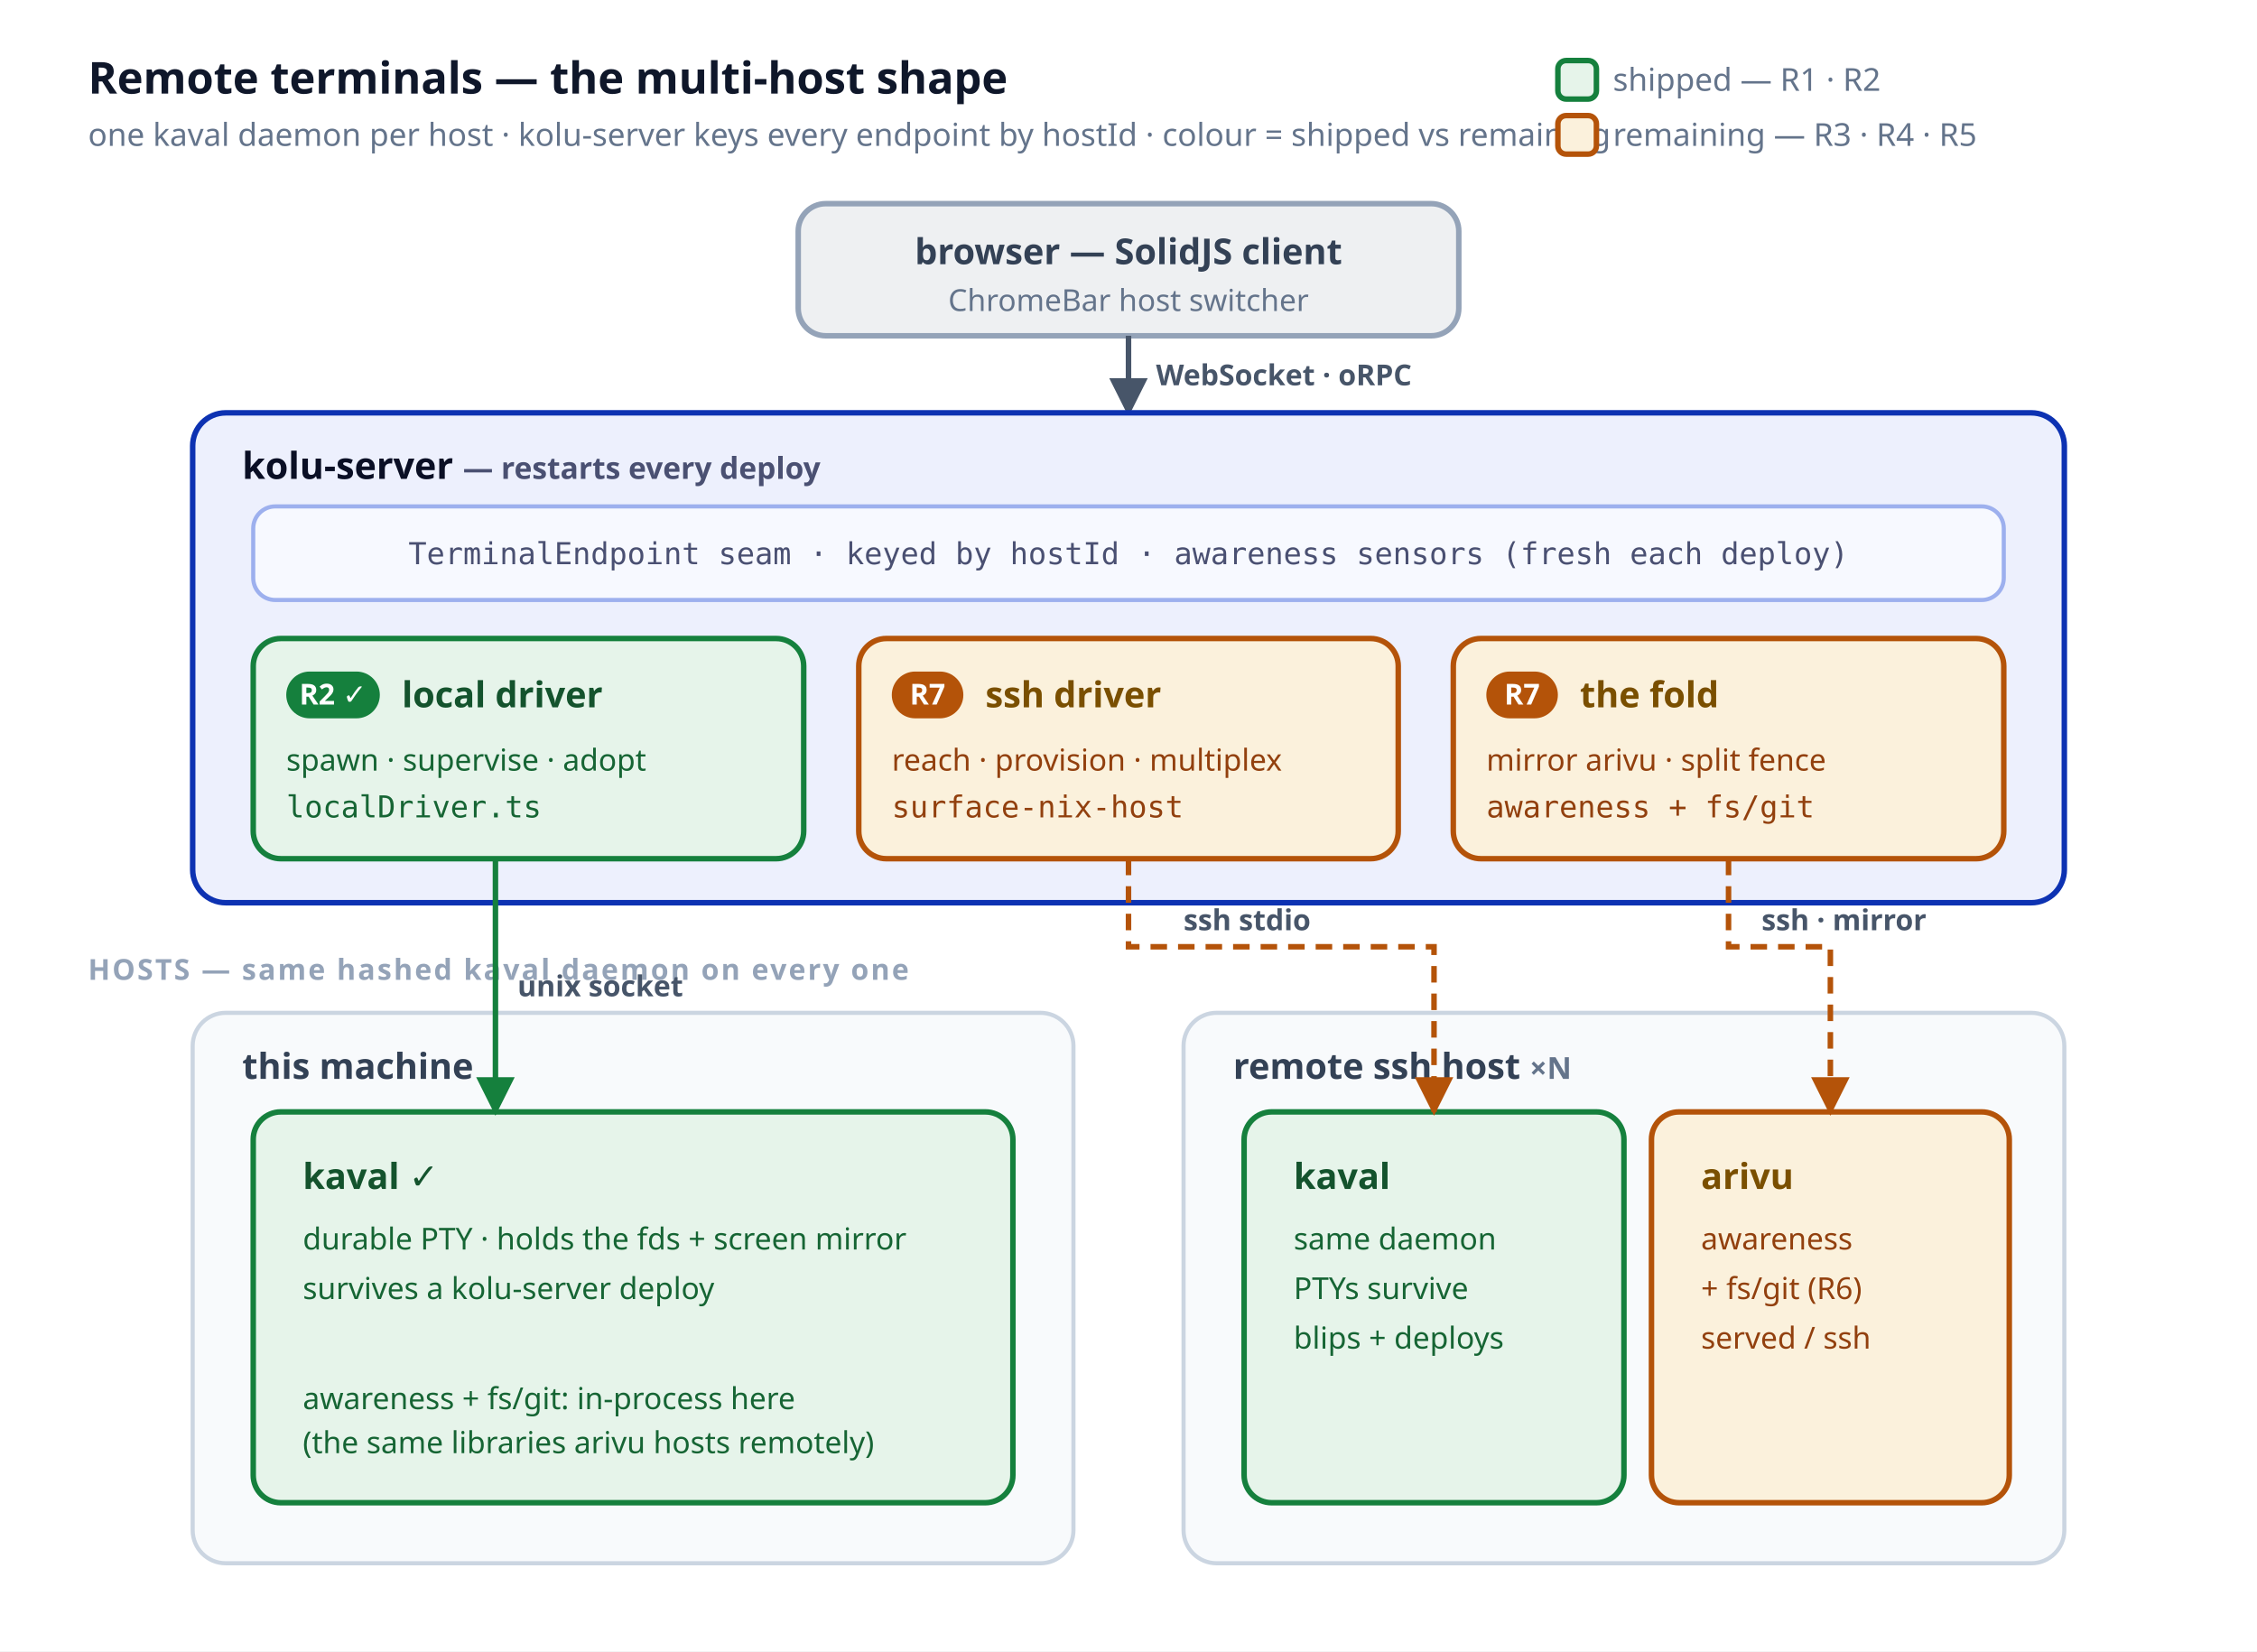
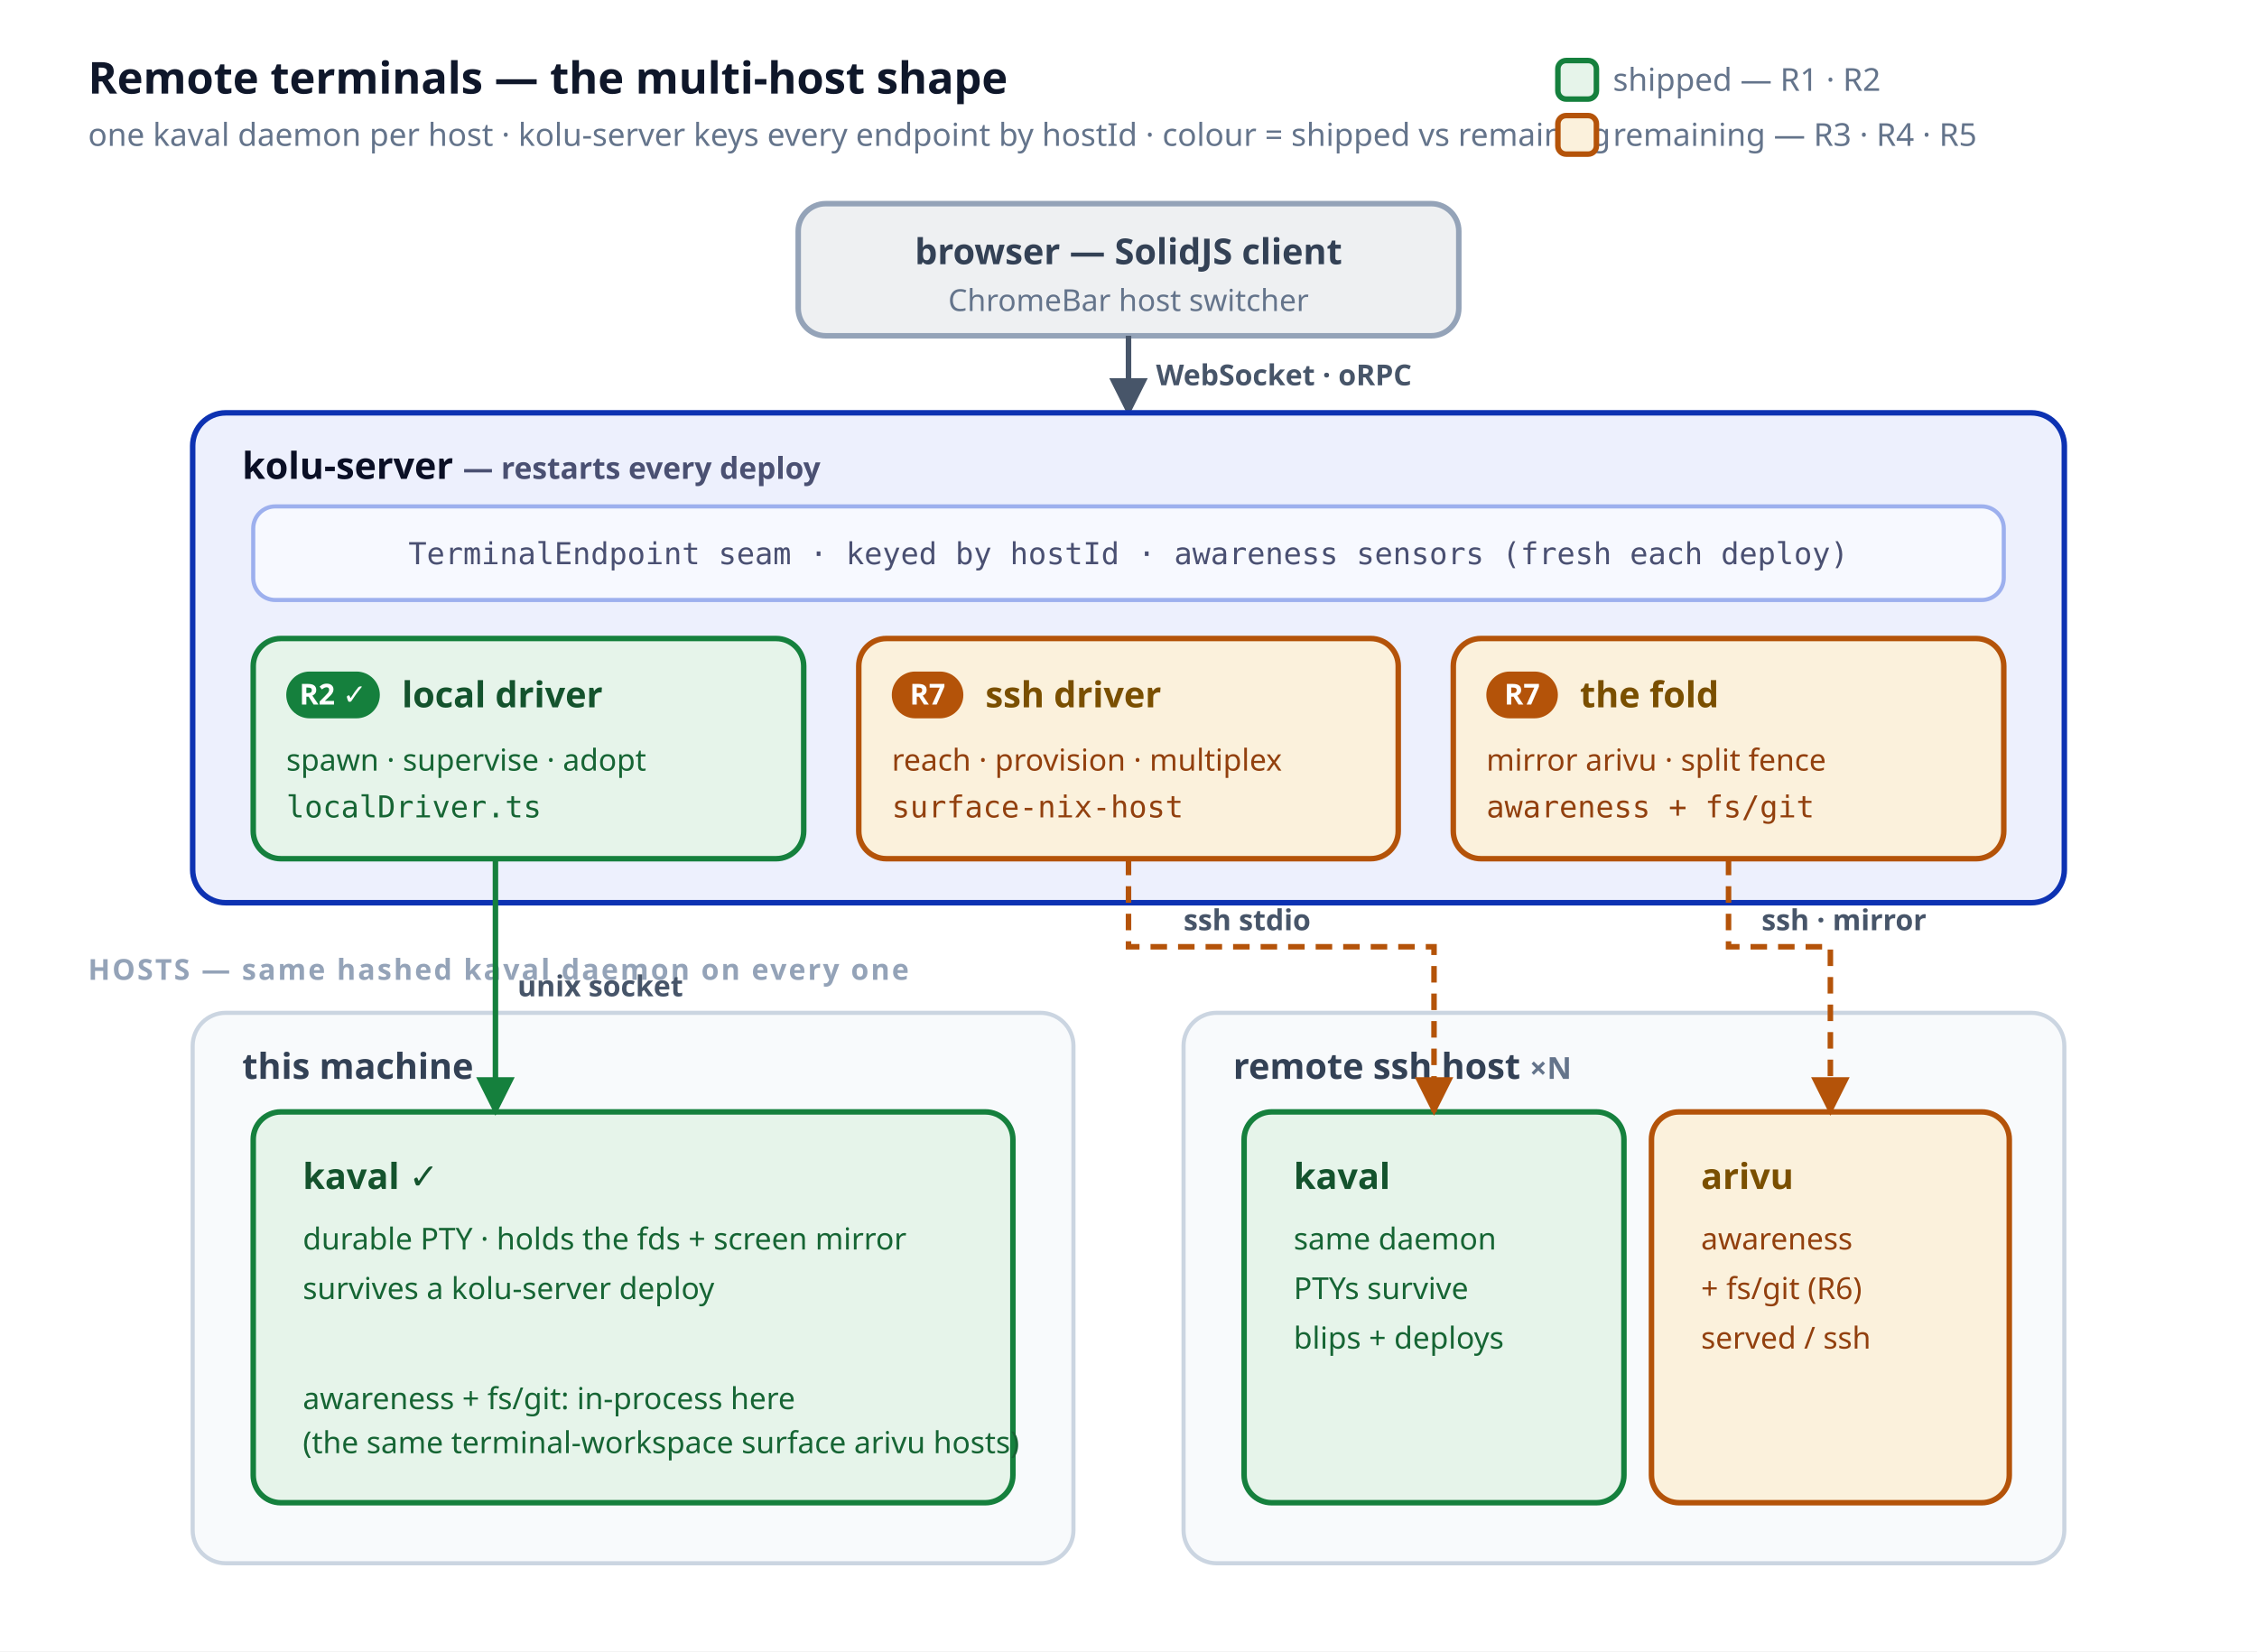
- <svg xmlns="http://www.w3.org/2000/svg" viewBox="0 0 820 600" font-family="ui-sans-serif, system-ui, sans-serif" role="img" aria-label="The multi-host shape for remote terminals. The browser drives kolu-server over one WebSocket. kolu-server holds the TerminalEndpoint seam keyed by hostId, behind which sit three drivers — the shipped local driver (R2), the remaining ssh driver (R7), and the remaining fold (R7). On this machine a local kaval daemon owns the PTYs and survives deploys, with awareness run in-process. Each remote ssh host runs the same kaval daemon plus an arivu daemon hosting the same awareness + (R6) fs/git libraries over ssh. Green = shipped, amber = remaining.">
+ <svg xmlns="http://www.w3.org/2000/svg" viewBox="0 0 820 600" font-family="ui-sans-serif, system-ui, sans-serif" role="img" aria-label="The multi-host shape for remote terminals. The browser drives kolu-server over one WebSocket. kolu-server holds the TerminalEndpoint seam keyed by hostId, behind which sit three drivers — the shipped local driver (R2), the remaining ssh driver (R7), and the remaining fold (R7). On this machine a local kaval daemon owns the PTYs and survives deploys, with awareness run in-process. Each remote ssh host runs the same kaval daemon plus an arivu daemon hosting the terminal-workspace surface (awareness + R6 fs/git) over ssh. Green = shipped, amber = remaining.">
  <defs>
    <marker id="rt-arr-green" viewBox="0 0 10 10" refX="9" refY="5" markerWidth="7" markerHeight="7" orient="auto-start-reverse">
      <path d="M0 0 L10 5 L0 10 z" fill="#15803D" />
    </marker>
    <marker id="rt-arr-amber" viewBox="0 0 10 10" refX="9" refY="5" markerWidth="7" markerHeight="7" orient="auto-start-reverse">
      <path d="M0 0 L10 5 L0 10 z" fill="#B45309" />
    </marker>
    <marker id="rt-arr-slate" viewBox="0 0 10 10" refX="9" refY="5" markerWidth="7" markerHeight="7" orient="auto-start-reverse">
      <path d="M0 0 L10 5 L0 10 z" fill="#475569" />
    </marker>
    <style>
      .rt-paper  { fill:#ffffff; }
      .rt-title  { fill:#0f172a; font-size:16px; font-weight:700; }
      .rt-sub    { fill:#64748b; font-size:11.5px; }
      .rt-tier   { fill:#94a3b8; font-size:10.5px; font-weight:700; letter-spacing:0.07em; }
      .rt-mono   { font-family:ui-monospace, "SF Mono", Menlo, monospace; }

      .rt-srv-box   { fill:#EDF0FD; stroke:#0D32B2; stroke-width:2; }
      .rt-srv-inner { fill:#F7F9FF; stroke:#9DB0EE; stroke-width:1.5; }
      .rt-srv-t     { fill:#0A0F25; font-size:13.5px; font-weight:700; }
      .rt-srv-s     { fill:#4A5072; font-size:11px; }

      .rt-cli-box { fill:#EEF0F2; stroke:#94A3B8; stroke-width:2; }
      .rt-cli-t   { fill:#334155; font-size:13px; font-weight:700; }
      .rt-cli-s   { fill:#64748B; font-size:11px; }
      .rt-host    { fill:#F8FAFC; stroke:#CBD5E1; stroke-width:1.5; }

      .rt-green-box { fill:#E6F4EA; stroke:#15803D; stroke-width:2; }
      .rt-green-t   { fill:#14532D; font-size:13px; font-weight:700; }
      .rt-green-s   { fill:#166534; font-size:11px; }
      .rt-green-e   { stroke:#15803D; stroke-width:2; fill:none; }

      .rt-amber-box { fill:#FBF1DC; stroke:#B45309; stroke-width:2; }
      .rt-amber-t   { fill:#7a4f00; font-size:13px; font-weight:700; }
      .rt-amber-s   { fill:#92400E; font-size:11px; }
      .rt-amber-e   { stroke:#B45309; stroke-width:2; fill:none; stroke-dasharray:6 4; }

      .rt-slate-e { stroke:#475569; stroke-width:2; fill:none; }
      .rt-elabel  { fill:#475569; font-size:10.5px; font-weight:600; }

      .rt-pill-g  { fill:#15803D; }
      .rt-pill-a  { fill:#B45309; }
      .rt-pill-tx { fill:#ffffff; font-size:10.5px; font-weight:700; }
    </style>
  </defs>
  <rect class="rt-paper" x="0" y="0" width="820" height="600" />
  <text class="rt-title" x="32" y="34">Remote terminals — the multi-host shape</text>
  <text class="rt-sub" x="32" y="53">one kaval daemon per host · kolu-server keys every endpoint by hostId · colour = shipped vs remaining</text>
  <rect class="rt-green-box" x="566" y="22" width="14" height="14" rx="3" />
  <text class="rt-sub" x="586" y="33">shipped — R1 · R2</text>
  <rect class="rt-amber-box" x="566" y="42" width="14" height="14" rx="3" />
  <text class="rt-sub" x="586" y="53">remaining — R3 · R4 · R5</text>
  <rect class="rt-cli-box" x="290" y="74" width="240" height="48" rx="10" />
  <text class="rt-cli-t" x="410" y="96" text-anchor="middle">browser — SolidJS client</text>
  <text class="rt-cli-s" x="410" y="113" text-anchor="middle">ChromeBar host switcher</text>
  <path class="rt-slate-e" d="M410 122 L410 150" marker-end="url(#rt-arr-slate)" />
  <text class="rt-elabel" x="420" y="140">WebSocket · oRPC</text>
  <rect class="rt-srv-box" x="70" y="150" width="680" height="178" rx="12" />
  <text class="rt-srv-t" x="88" y="174">kolu-server <tspan class="rt-srv-s">— restarts every deploy</tspan>
  </text>
  <rect class="rt-srv-inner" x="92" y="184" width="636" height="34" rx="8" />
  <text class="rt-srv-s rt-mono" x="410" y="205" text-anchor="middle">TerminalEndpoint seam · keyed by hostId · awareness sensors (fresh each deploy)</text>
  <rect class="rt-green-box" x="92" y="232" width="200" height="80" rx="10" />
  <rect class="rt-pill-g" x="104" y="244" width="34" height="17" rx="8.5" />
  <text class="rt-pill-tx" x="121" y="256" text-anchor="middle">R2 ✓</text>
  <text class="rt-green-t" x="146" y="257">local driver</text>
  <text class="rt-green-s" x="104" y="280">spawn · supervise · adopt</text>
  <text class="rt-green-s rt-mono" x="104" y="297">localDriver.ts</text>
  <rect class="rt-amber-box" x="312" y="232" width="196" height="80" rx="10" />
  <rect class="rt-pill-a" x="324" y="244" width="26" height="17" rx="8.5" />
  <text class="rt-pill-tx" x="337" y="256" text-anchor="middle">R7</text>
  <text class="rt-amber-t" x="358" y="257">ssh driver</text>
  <text class="rt-amber-s" x="324" y="280">reach · provision · multiplex</text>
  <text class="rt-amber-s rt-mono" x="324" y="297">surface-nix-host</text>
  <rect class="rt-amber-box" x="528" y="232" width="200" height="80" rx="10" />
  <rect class="rt-pill-a" x="540" y="244" width="26" height="17" rx="8.5" />
  <text class="rt-pill-tx" x="553" y="256" text-anchor="middle">R7</text>
  <text class="rt-amber-t" x="574" y="257">the fold</text>
  <text class="rt-amber-s" x="540" y="280">mirror arivu · split fence</text>
  <text class="rt-amber-s rt-mono" x="540" y="297">awareness + fs/git</text>
  <text class="rt-tier" x="32" y="356">HOSTS — same hashed kaval daemon on every one</text>
  <rect class="rt-host" x="70" y="368" width="320" height="200" rx="12" />
  <text class="rt-cli-t" x="88" y="392">this machine</text>
  <rect class="rt-green-box" x="92" y="404" width="276" height="142" rx="10" />
  <text class="rt-green-t" x="110" y="432">kaval ✓</text>
  <text class="rt-green-s" x="110" y="454">durable PTY · holds the fds + screen mirror</text>
  <text class="rt-green-s" x="110" y="472">survives a kolu-server deploy</text>
  <text class="rt-green-s" x="110" y="512">awareness + fs/git: in-process here</text>
-   <text class="rt-green-s" x="110" y="528">(the same libraries arivu hosts remotely)</text>
+   <text class="rt-green-s" x="110" y="528">(the same terminal-workspace surface arivu hosts)</text>
  <rect class="rt-host" x="430" y="368" width="320" height="200" rx="12" />
  <text class="rt-cli-t" x="448" y="392">remote ssh host <tspan class="rt-cli-s">×N</tspan>
  </text>
  <rect class="rt-green-box" x="452" y="404" width="138" height="142" rx="10" />
  <text class="rt-green-t" x="470" y="432">kaval</text>
  <text class="rt-green-s" x="470" y="454">same daemon</text>
  <text class="rt-green-s" x="470" y="472">PTYs survive</text>
  <text class="rt-green-s" x="470" y="490">blips + deploys</text>
  <rect class="rt-amber-box" x="600" y="404" width="130" height="142" rx="10" />
  <text class="rt-amber-t" x="618" y="432">arivu</text>
  <text class="rt-amber-s" x="618" y="454">awareness</text>
  <text class="rt-amber-s" x="618" y="472">+ fs/git (R6)</text>
  <text class="rt-amber-s" x="618" y="490">served / ssh</text>
  <path class="rt-green-e" d="M180 312 L180 404" marker-end="url(#rt-arr-green)" />
  <text class="rt-elabel" x="188" y="362">unix socket</text>
  <path class="rt-amber-e" d="M410 312 L410 344 L521 344 L521 404" marker-end="url(#rt-arr-amber)" />
  <text class="rt-elabel" x="430" y="338">ssh stdio</text>
  <path class="rt-amber-e" d="M628 312 L628 344 L665 344 L665 404" marker-end="url(#rt-arr-amber)" />
  <text class="rt-elabel" x="640" y="338">ssh · mirror</text>
</svg>
